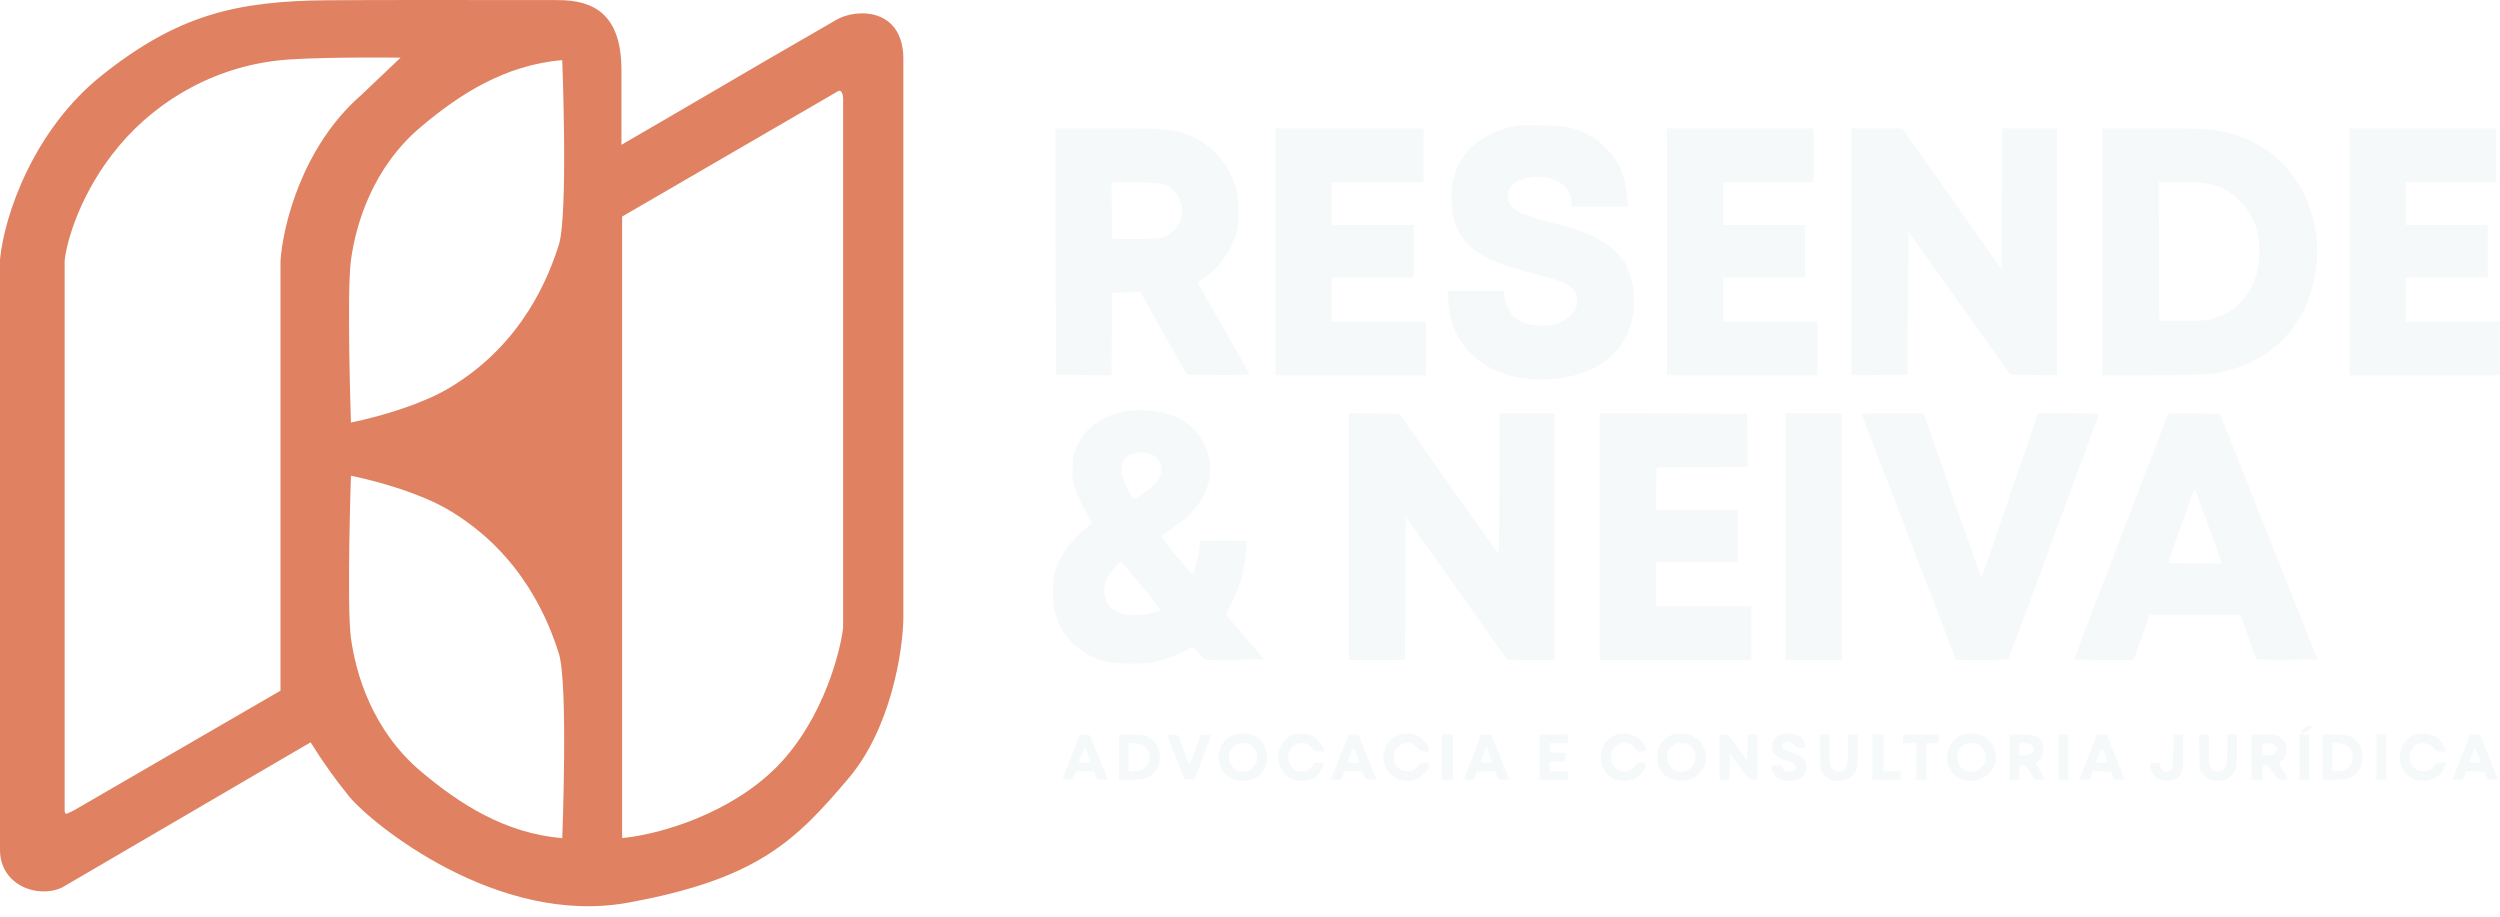
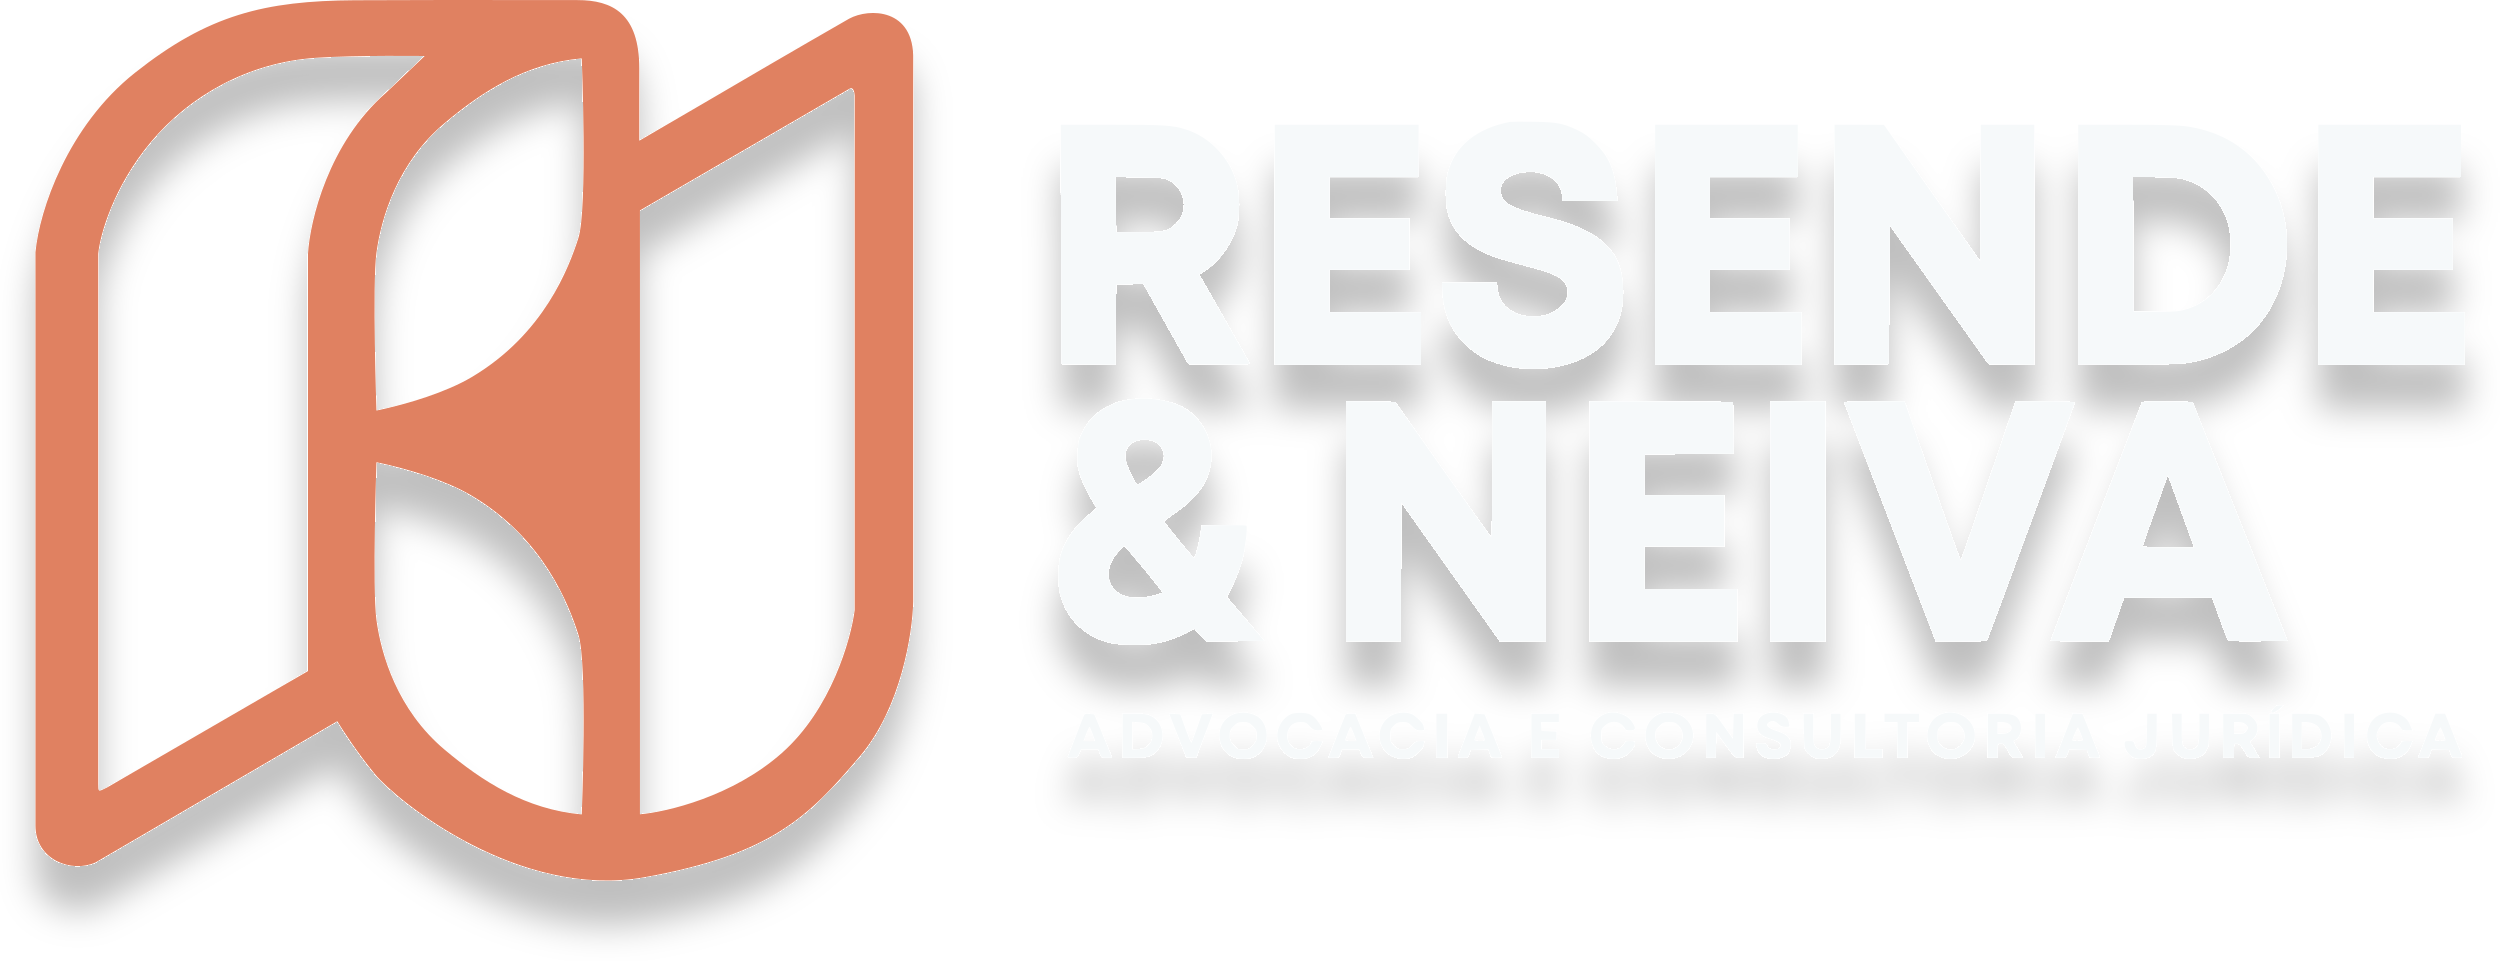
- <svg xmlns="http://www.w3.org/2000/svg" width="150" height="55" fill="none">
-   <path d="M91.062 7.528c-2.077.396-3.42 1.496-3.846 3.153-.154.587-.154 1.84-.007 2.412.352 1.35 1.365 2.266 3.156 2.845.323.11 1.16.345 1.85.521 1.695.447 2.209.719 2.377 1.283.184.609-.205 1.24-.976 1.584-.382.169-.565.213-1.05.213-.704 0-1.078-.095-1.548-.418-.418-.279-.675-.719-.741-1.283l-.044-.382h-3.377l.044.682c.074 1.276.55 2.31 1.432 3.146.616.58 1.1.865 1.96 1.151 1.922.638 4.33.367 5.878-.667.888-.594 1.498-1.481 1.755-2.56.161-.688.146-1.818-.037-2.478-.213-.762-.397-1.078-.947-1.627-.727-.726-1.835-1.247-3.604-1.68-2.297-.572-2.862-.894-2.862-1.65 0-.608.499-1.011 1.394-1.136 1.344-.19 2.422.506 2.422 1.554v.206h3.399l-.052-.536c-.132-1.378-.477-2.17-1.291-2.991-.411-.418-.69-.624-1.101-.822-.91-.432-1.285-.506-2.716-.528-.705-.014-1.365-.007-1.468.008ZM63.355 22.48l1.666.021 1.673.015.015-2.471.022-2.479 1.695-.044 1.388 2.479 1.394 2.478 1.901.022c1.505.015 1.886 0 1.857-.073-.015-.051-.727-1.305-1.578-2.786l-1.541-2.692.352-.227c.932-.594 1.754-1.774 2.011-2.86.161-.682.147-1.825-.03-2.522-.396-1.547-1.65-2.882-3.14-3.344-.838-.264-1.33-.293-4.551-.293h-3.171l.037 14.775Zm6.679-11.33c1.005.52 1.203 1.929.381 2.691-.491.455-.697.499-2.29.499h-1.394l-.022-1.709-.015-1.708 1.49.022c1.424.022 1.505.03 1.85.205ZM76.53 22.516h9.027V19.29h-5.651v-2.64h4.917v-3.153h-4.917V10.93h5.504V7.704h-8.88v14.812ZM100.016 22.516h9.028V19.29h-5.651v-2.64h4.917v-3.153h-4.917V10.93h5.431V7.704h-8.808v14.812ZM111.099 22.516l1.674-.015 1.666-.022.073-8.579 6.107 8.58 1.409.021 1.402.015V7.704h-3.303l-.014 4.224-.022 4.223-5.946-8.44-1.519-.007h-1.527v14.812ZM126.146 22.516h2.921c1.673 0 3.193-.037 3.574-.08 1.74-.213 3.369-1.013 4.456-2.178 2.025-2.193 2.525-5.705 1.196-8.5-1.042-2.199-2.914-3.57-5.395-3.944-.521-.08-1.453-.11-3.721-.11h-3.031v14.812Zm6.407-11.476c1.373.286 2.503 1.4 2.878 2.823.168.624.168 1.79.007 2.42-.352 1.386-1.285 2.405-2.569 2.801-.462.147-.683.169-1.916.169h-1.394l-.022-4.165-.015-4.158h1.263c.822 0 1.445.037 1.768.11ZM140.972 22.516H150V19.29h-5.652v-2.64h4.918v-3.153h-4.918V10.93h5.432V7.704h-8.808v14.812ZM67.832 24.642c-.705.074-1.086.191-1.659.485a3.438 3.438 0 0 0-1.52 1.561c-.234.484-.264.616-.293 1.306-.03.682-.015.82.169 1.378.11.345.382.924.594 1.29.22.367.397.69.397.72 0 .029-.17.175-.367.33-.918.696-1.644 1.752-1.872 2.69-.14.61-.14 1.746 0 2.303.396 1.532 1.593 2.677 3.17 3.006.588.125 2.012.14 2.636.03a7.388 7.388 0 0 0 1.967-.653l.521-.271.734.792 3.56-.044-2.312-2.691.389-.778c.205-.432.462-1.1.565-1.48.19-.749.352-2.054.264-2.15-.03-.029-.66-.043-1.402-.036l-1.35.022-.088.587c-.081.6-.316 1.43-.397 1.43-.051 0-1.82-2.149-1.85-2.252-.014-.044.28-.271.64-.52 1.335-.895 2.054-1.863 2.245-3.014.235-1.393-.492-2.867-1.74-3.542-.755-.403-1.959-.608-3.001-.498Zm1.453 2.736c.529.403.543 1.085.037 1.635-.301.322-1.123.91-1.277.91-.155 0-.712-1.21-.75-1.629-.058-.733.456-1.188 1.278-1.144.352.022.507.074.712.228Zm-.8 7.772c.631.756 1.13 1.408 1.116 1.438-.081.124-.984.322-1.512.33-.69.007-1.145-.154-1.498-.543-.389-.425-.447-1.093-.154-1.709.162-.344.77-1.033.844-.953.03.03.573.682 1.204 1.437ZM80.933 39.601h3.376l.015-4.29.022-4.296 6.092 8.58 1.417.006h1.409V24.79H89.96v4.231c0 3.293-.022 4.21-.088 4.143-.052-.051-1.395-1.943-3.002-4.216l-2.907-4.121-1.519-.022-1.512-.015v14.812ZM95.98 39.601h9.101v-3.226h-5.725v-2.64h4.917v-3.153h-4.917l.015-1.268.022-1.262 2.737-.022 2.731-.014-.015-1.599-.022-1.591-4.419-.022-4.425-.015v14.812ZM107.136 39.601h3.376V24.79h-3.376v14.812ZM111.709 24.877c.014.052 1.262 3.293 2.767 7.208 1.504 3.909 2.767 7.201 2.803 7.311l.074.205h1.563c1.417 0 1.564-.014 1.615-.132.411-1.056 5.395-14.555 5.395-14.607 0-.043-.705-.073-1.828-.073h-1.82l-1.674 4.913c-.917 2.699-1.688 4.913-1.717 4.913-.022 0-.514-1.35-1.086-2.992-.573-1.642-1.344-3.85-1.718-4.913l-.668-1.92h-1.871c-1.468 0-1.865.021-1.835.087ZM130.058 24.914c-.029.073-1.299 3.38-2.826 7.347-1.527 3.967-2.774 7.245-2.774 7.282 0 .03.8.058 1.783.058h1.776l.955-2.713h5.446l.455 1.269c.249.697.484 1.312.514 1.356.044.066.506.088 1.864.074l1.805-.022-5.857-14.74-1.548-.021c-1.424-.015-1.549-.007-1.593.11Zm2.459 6.68.8 2.215h-1.6c-.896 0-1.608-.03-1.608-.066 0-.052.558-1.643 1.483-4.21.044-.11.088-.198.103-.183.007.015.381 1.02.822 2.244ZM138.183 43.781c-.147.206-.147.22-.022.22.073-.007.249-.102.389-.22l.249-.22h-.227c-.176 0-.272.059-.389.22ZM73.924 44.14c-.646.294-.955.998-.742 1.709.184.63.712 1.012 1.402 1.012.602 0 1.042-.257 1.3-.77.278-.535.146-1.35-.287-1.738-.389-.352-1.152-.455-1.673-.213Zm1.255.697c.213.213.25.3.25.587 0 .278-.045.381-.243.601-.213.235-.279.264-.602.264-.323 0-.389-.03-.602-.264-.198-.22-.242-.323-.242-.601 0-.286.037-.374.25-.587.213-.213.3-.25.594-.25s.382.037.595.25ZM77.542 44.096c-.72.338-1.057 1.218-.727 1.922.257.557.698.843 1.292.843.58 0 .954-.235 1.219-.748.073-.154.14-.293.14-.315 0-.022-.148-.037-.331-.037-.184 0-.33.037-.33.073 0 .044-.081.162-.184.257-.227.235-.734.257-1.013.037-.271-.213-.381-.609-.279-.961.118-.381.39-.58.793-.58.286 0 .367.037.565.257.191.206.294.257.507.257.146 0 .271-.015.271-.037 0-.154-.337-.652-.558-.82-.212-.162-.36-.206-.719-.22-.25-.008-.536.021-.646.072ZM83.832 44.14c-.851.382-1.1 1.496-.499 2.208.39.469 1.109.645 1.659.41.227-.095.712-.572.712-.704 0-.029.022-.11.044-.176.037-.095-.007-.117-.228-.117-.212 0-.315.051-.506.257-.213.22-.294.256-.58.256-.271 0-.374-.036-.558-.227-.198-.19-.227-.279-.227-.616 0-.337.03-.425.227-.616.184-.19.287-.227.558-.227.286 0 .367.036.58.256.19.206.294.257.507.257.22 0 .264-.022.227-.117a.857.857 0 0 1-.044-.176c0-.132-.484-.609-.712-.704-.33-.14-.807-.125-1.16.036ZM96.941 44.082c-.565.227-.888.718-.888 1.349 0 .396.184.88.411 1.078.617.543 1.673.433 2.121-.213.272-.41.25-.535-.11-.535-.161 0-.293.03-.293.066 0 .03-.089.147-.191.257-.287.278-.749.27-1.072-.022-.22-.198-.242-.257-.242-.631s.022-.433.242-.63c.323-.294.785-.301 1.072-.023.102.11.19.228.19.257 0 .037.133.066.294.066.367 0 .39-.14.08-.565-.33-.454-1.078-.667-1.614-.454ZM100.317 44.082c-.572.227-.888.704-.888 1.349 0 .8.5 1.35 1.292 1.415 1.336.11 2.143-1.334 1.299-2.339a1.57 1.57 0 0 0-.499-.367c-.316-.146-.917-.175-1.204-.058Zm1.16.726a.871.871 0 0 1 0 1.239c-.55.55-1.461.161-1.461-.63 0-.28.037-.367.25-.58.22-.22.294-.25.616-.25.316 0 .404.037.595.22ZM106.798 44.104a.73.73 0 0 0-.469.711c0 .403.22.623.8.8.528.153.712.293.638.476-.11.293-.748.264-.829-.037-.03-.117-.103-.146-.367-.146-.323 0-.331.007-.279.198.073.322.249.542.514.652.535.22 1.291.052 1.482-.337.052-.103.096-.308.096-.455 0-.388-.235-.616-.837-.814-.573-.183-.756-.366-.528-.535.212-.154.396-.125.601.08a.594.594 0 0 0 .448.184c.257 0 .257-.007.213-.235-.059-.293-.169-.425-.462-.55a1.44 1.44 0 0 0-1.021.008ZM117.573 44.155c-.925.462-1.006 1.9-.147 2.464.962.638 2.334-.059 2.334-1.188 0-1.063-1.203-1.76-2.187-1.276Zm1.292.653c.367.366.374.88.007 1.239-.352.352-.895.337-1.248-.037-.139-.154-.176-.264-.176-.594 0-.359.022-.425.242-.616.191-.176.301-.212.595-.212.301 0 .396.036.58.22ZM144.73 44.155c-.925.462-1.006 1.9-.147 2.471.404.264 1.02.308 1.424.103.352-.176.507-.345.653-.697l.11-.271h-.33c-.183 0-.33.037-.33.073 0 .044-.088.162-.191.257-.235.22-.712.25-.969.066-.205-.14-.382-.477-.382-.726 0-.25.177-.587.382-.726.257-.183.734-.154.969.066.103.095.191.213.191.257 0 .036.147.073.33.073h.33l-.11-.271c-.146-.352-.301-.52-.638-.69-.367-.183-.896-.176-1.292.015ZM64.72 44.25c-.044.096-.272.69-.514 1.32-.25.624-.448 1.152-.448 1.174 0 .022.132.044.294.044.264 0 .3-.022.396-.257l.11-.257h1.08l.095.257c.088.242.11.257.418.257h.323l-.125-.316c-.066-.168-.316-.77-.543-1.334l-.426-1.027-.293-.022c-.265-.022-.309 0-.367.161Zm.565 1.071.154.44h-.72l.162-.44c.088-.242.184-.44.213-.44.022 0 .11.198.19.44ZM67.135 46.788h.733c.595 0 .8-.03 1.028-.147.932-.477.932-1.943 0-2.42-.228-.117-.433-.147-1.028-.147h-.733v2.714Zm1.629-1.914c.161.176.205.3.205.557 0 .257-.044.381-.205.557-.176.198-.272.242-.624.272l-.418.029v-1.716l.418.03c.352.029.448.073.624.27ZM71.069 46.75l.308.023c.169.015.308.007.308-.015 0-.014.228-.63.507-1.364l.506-1.327-.33.022-.338.022-.3.858c-.17.47-.324.873-.346.902-.03.022-.19-.367-.367-.858l-.323-.902-.345-.022-.337-.022 1.056 2.684ZM80.904 44.133c-.015.03-.264.638-.543 1.357l-.514 1.298h.323c.293 0 .323-.015.403-.257l.096-.257h1.079l.11.257c.095.235.132.257.426.257h.315l-1.1-2.714h-.28c-.154 0-.293.022-.315.06Zm.514 1.188.154.44h-.367c-.316 0-.353-.015-.309-.132.03-.066.103-.264.162-.44.059-.169.132-.308.154-.308.03 0 .117.198.206.44ZM86.511 46.788h.66v-2.714h-.66v2.714ZM88.39 45.336c-.279.696-.514 1.312-.535 1.356-.03.066.058.096.286.096.308 0 .337-.015.396-.242l.073-.235 1.116-.044.088.264c.08.242.103.257.411.257.176 0 .323-.022.316-.06 0-.028-.242-.63-.529-1.334l-.528-1.283-.602-.044-.492 1.269Zm1.087.256c.05.162.029.169-.28.169-.183 0-.337-.03-.337-.066 0-.037.073-.257.162-.484l.161-.418.117.323c.074.168.155.388.177.476ZM92.383 46.788h1.688v-.514h-1.1v-.586h.953v-.506l-.917-.044-.022-.279-.022-.271h1.108v-.514h-1.688v2.714ZM103.172 46.788h.58l.044-1.599.573.8c.543.747.594.799.829.799h.25v-2.714h-.58l-.044 1.562-.551-.777c-.528-.748-.557-.777-.822-.785h-.279v2.714ZM109.206 45.167c.022 1.049.029 1.107.205 1.29.301.323.565.426 1.006.39.455-.037.734-.213.917-.58.11-.198.132-.44.132-1.225v-.968h-.587v.88c0 .514-.037.954-.088 1.064-.139.315-.653.374-.881.095-.11-.125-.132-.3-.132-1.093v-.946h-.594l.022 1.093ZM112.347 46.788h1.688v-.514h-1.027v-2.2h-.661v2.714ZM114.182 44.588h.807v2.2h.588v-2.2h.734v-.514h-2.129v.514ZM120.568 46.788h.587v-.44c0-.433.007-.44.205-.44.169 0 .235.073.441.44.242.44.242.44.572.44h.33l-.124-.242c-.066-.125-.206-.36-.294-.506-.176-.272-.176-.279-.029-.352.337-.176.462-.77.257-1.174-.177-.344-.448-.44-1.248-.44h-.697v2.714Zm1.306-2.083c.345.242.103.616-.404.616h-.315v-.733h.279c.154 0 .352.051.44.117ZM123.504 46.788h.587v-2.714h-.587v2.714ZM125.434 45.05c-.213.528-.448 1.144-.529 1.349l-.154.389h.323c.308 0 .331-.015.411-.257l.088-.264 1.116.044.073.235c.059.227.088.242.397.242.279 0 .315-.022.279-.132-.03-.066-.272-.675-.544-1.357l-.491-1.225h-.587l-.382.976Zm.873.256c.074.191.132.367.132.396 0 .037-.146.059-.33.059-.183 0-.33-.015-.33-.037 0-.117.315-.843.352-.806.022.022.103.198.176.388ZM130.388 45.116c-.022 1.019-.029 1.048-.198 1.129-.25.125-.47.022-.558-.25-.059-.212-.095-.234-.345-.234-.257 0-.279.015-.279.198 0 .279.243.653.507.792.308.154.807.14 1.064-.03.367-.241.404-.388.411-1.569v-1.078h-.58l-.022 1.042ZM131.959 45.167c.022 1.049.029 1.107.205 1.29.301.323.566.426 1.006.39.455-.037.734-.213.917-.58.11-.198.132-.44.132-1.225v-.968h-.587v.88c0 .514-.036.954-.088 1.064-.139.315-.653.374-.881.095-.11-.125-.132-.3-.132-1.093v-.946h-.594l.022 1.093ZM135.1 46.788h.661v-.448c0-.44 0-.44.198-.418.154.015.25.118.44.44.243.418.257.426.58.426h.338l-.206-.352a8.336 8.336 0 0 0-.301-.499c-.088-.14-.08-.169.081-.271a.823.823 0 0 0 .264-.382c.125-.388.037-.718-.264-.982-.249-.22-.271-.228-1.02-.228h-.771v2.714Zm1.395-2.054c.176.176.176.213.029.426-.088.124-.183.161-.44.161h-.323v-.733h.293c.199 0 .345.051.441.146ZM139.357 46.788h.69c.984 0 1.314-.162 1.593-.77.323-.704-.007-1.606-.69-1.863-.117-.044-.521-.08-.903-.08h-.69v2.713Zm1.395-2.068c.536.264.565 1.1.051 1.408a1.111 1.111 0 0 1-.543.146h-.316v-1.686h.279c.147 0 .389.058.529.132ZM142.587 46.788h.587v-2.714h-.587v2.714ZM147.769 45.189c-.243.616-.485 1.232-.536 1.357l-.096.242h.323c.309 0 .331-.015.411-.257l.088-.264 1.116.044.073.235c.059.227.089.242.397.242.279 0 .315-.015.279-.132a71.93 71.93 0 0 1-.536-1.357l-.492-1.225h-.594l-.433 1.115Zm.924.117c.074.191.133.367.133.396 0 .037-.147.059-.331.059-.183 0-.33-.015-.33-.037 0-.117.316-.843.352-.806.022.022.103.198.176.388ZM137.963 46.788h.587v-2.714h-.587v2.714Z" fill="#F6F9FA" />
-   <path fill-rule="evenodd" clip-rule="evenodd" d="m3.715 53.256 14.923-8.718A30.671 30.671 0 0 0 20.96 47.8c1.338 1.624 8.864 7.777 16.685 6.366 7.82-1.412 10.11-3.74 13.276-7.478 2.533-2.99 3.243-7.604 3.28-9.537V3.694c.086-3.197-2.724-3.213-3.957-2.54a1044.851 1044.851 0 0 0-8.446 4.908h-.002l-.004.003-.004.002-.003.002-.002.002-.007.003-.004.003h-.002l-.004.003-.003.002h-.001l-.516.303c-.19.108-3.959 2.304-3.959 2.304v-4.47c0-3.377-1.664-4.213-3.818-4.213L30.784.004C27.54 0 23.089-.006 19.72.016c-5.568.036-9.052.888-13.579 4.48C1.99 7.79.247 12.966 0 15.57v35.42c0 2.103 2.223 2.944 3.715 2.266ZM50.28 5.473l-12.953 7.52v37.29c1.656-.14 5.727-1.092 8.767-3.786 3.04-2.694 4.263-7.003 4.493-8.821V5.9c-.007-.197-.08-.559-.307-.427Zm-29.223 10.14c-.263 1.948 0 9.74 0 9.74 1.979-.413 4.326-1.143 5.875-2.062 4.487-2.66 6.019-6.795 6.594-8.588.575-1.793.208-11.098.208-11.098-3.444.302-6.13 2.029-8.472 4-2.913 2.452-3.913 5.846-4.205 8.008Zm0 12.93s-.262 7.793 0 9.741c.293 2.161 1.293 5.556 4.206 8.008 2.342 1.97 5.028 3.697 8.472 4 0 0 .367-9.306-.208-11.099-.575-1.792-2.108-5.927-6.594-8.588-1.55-.918-3.896-1.649-5.875-2.061ZM17.344 3.569c2.498-.165 6.69-.109 6.69-.109L21.66 5.716c-3.57 3.113-4.708 7.93-4.83 9.948V41.44L4.44 48.62c-.305.15-.444.232-.509.192-.054-.034-.054-.155-.054-.397v-32.75c.11-1.138.92-4.114 3.27-6.917s5.962-4.899 10.195-5.179Z" fill="#E08161" />
+ <svg xmlns="http://www.w3.org/2000/svg" width="282" height="109" viewBox="0 0 282 109" fill="none">
+   <g filter="url(#filter0_d_501_5)">
+     <path d="M170.34 13.751C166.546 14.474 164.092 16.483 163.315 19.51C163.033 20.582 163.033 22.872 163.301 23.917C163.945 26.382 165.795 28.056 169.066 29.114C169.656 29.315 171.185 29.744 172.445 30.065C175.542 30.882 176.48 31.378 176.789 32.409C177.124 33.521 176.413 34.673 175.006 35.303C174.308 35.611 173.973 35.691 173.088 35.691C171.801 35.691 171.118 35.517 170.259 34.928C169.495 34.419 169.026 33.615 168.905 32.584L168.825 31.887H162.658L162.738 33.133C162.872 35.463 163.744 37.352 165.352 38.879C166.479 39.937 167.364 40.459 168.932 40.982C172.445 42.147 176.842 41.652 179.671 39.763C181.294 38.678 182.406 37.057 182.876 35.088C183.171 33.829 183.144 31.766 182.809 30.561C182.42 29.168 182.085 28.592 181.079 27.587C179.752 26.261 177.727 25.31 174.496 24.52C170.3 23.475 169.267 22.886 169.267 21.506C169.267 20.394 170.179 19.658 171.815 19.43C174.268 19.082 176.239 20.354 176.239 22.27V22.645H182.447L182.353 21.667C182.111 19.149 181.481 17.702 179.993 16.202C179.242 15.438 178.733 15.063 177.982 14.702C176.32 13.911 175.636 13.777 173.021 13.737C171.734 13.71 170.528 13.724 170.34 13.751Z" fill="#F6F9FA" />
+     <path d="M119.728 41.062L122.771 41.102L125.828 41.129L125.855 36.615L125.895 32.088L128.992 32.008L131.526 36.535L134.073 41.062L137.546 41.102C140.294 41.129 140.991 41.102 140.938 40.968C140.911 40.875 139.611 38.584 138.055 35.879L135.24 30.963L135.883 30.547C137.586 29.462 139.088 27.306 139.557 25.324C139.852 24.078 139.825 21.988 139.503 20.716C138.779 17.89 136.487 15.452 133.765 14.608C132.237 14.126 131.338 14.072 125.453 14.072H119.661L119.728 41.062ZM131.928 20.368C133.765 21.319 134.127 23.89 132.625 25.283C131.727 26.114 131.352 26.194 128.442 26.194H125.895L125.855 23.073L125.828 19.952L128.55 19.992C131.151 20.033 131.298 20.046 131.928 20.368Z" fill="#F6F9FA" />
+     <path d="M143.794 41.129H160.285V35.236H149.961V30.413H158.944V24.654H149.961V19.966H160.016V14.072H143.794V41.129Z" fill="#F6F9FA" />
+     <path d="M186.697 41.129H203.188V35.236H192.864V30.413H201.847V24.654H192.864V19.966H202.785V14.072H186.697V41.129Z" fill="#F6F9FA" />
+     <path d="M206.942 41.129L209.999 41.102L213.042 41.062L213.176 25.391L224.331 41.062L226.905 41.102L229.466 41.129V14.072H223.433L223.406 21.787L223.366 29.503L212.506 14.085L209.73 14.072H206.942V41.129Z" fill="#F6F9FA" />
+     <path d="M234.426 41.129H239.763C242.819 41.129 245.595 41.062 246.292 40.982C249.469 40.593 252.446 39.133 254.43 37.004C258.13 32.999 259.042 26.583 256.615 21.479C254.712 17.461 251.293 14.956 246.761 14.273C245.809 14.126 244.107 14.072 239.964 14.072H234.426V41.129ZM246.131 20.167C248.638 20.689 250.703 22.725 251.387 25.324C251.695 26.462 251.695 28.592 251.4 29.744C250.757 32.275 249.054 34.137 246.708 34.861C245.863 35.128 245.461 35.169 243.208 35.169H240.661L240.621 27.561L240.594 19.966H242.9C244.401 19.966 245.541 20.033 246.131 20.167Z" fill="#F6F9FA" />
+     <path d="M261.509 41.129H278V35.236H267.676V30.413H276.659V24.654H267.676V19.966H277.598V14.072H261.509V41.129Z" fill="#F6F9FA" />
+     <path d="M127.906 45.014C126.619 45.148 125.922 45.362 124.876 45.898C123.656 46.541 122.677 47.532 122.101 48.751C121.672 49.635 121.618 49.876 121.564 51.135C121.511 52.381 121.538 52.635 121.873 53.653C122.074 54.283 122.57 55.341 122.959 56.011C123.361 56.68 123.683 57.27 123.683 57.323C123.683 57.377 123.374 57.645 123.012 57.926C121.336 59.199 120.009 61.127 119.594 62.842C119.339 63.954 119.339 66.03 119.594 67.048C120.318 69.847 122.503 71.937 125.385 72.54C126.458 72.767 129.059 72.794 130.199 72.593C131.419 72.379 132.733 71.937 133.792 71.401L134.744 70.905L136.084 72.352L142.587 72.272L138.364 67.356L139.074 65.936C139.45 65.146 139.919 63.927 140.107 63.23C140.455 61.864 140.75 59.48 140.589 59.306C140.536 59.252 139.383 59.225 138.028 59.239L135.562 59.279L135.401 60.35C135.253 61.449 134.824 62.962 134.677 62.962C134.583 62.962 131.352 59.038 131.298 58.85C131.271 58.77 131.808 58.355 132.464 57.899C134.905 56.265 136.219 54.497 136.567 52.394C136.996 49.849 135.669 47.157 133.39 45.925C132.009 45.188 129.81 44.813 127.906 45.014ZM130.561 50.01C131.526 50.746 131.553 51.992 130.628 52.997C130.078 53.586 128.576 54.658 128.295 54.658C128.013 54.658 126.994 52.448 126.927 51.684C126.82 50.345 127.759 49.514 129.26 49.595C129.904 49.635 130.185 49.728 130.561 50.01ZM129.099 64.208C130.252 65.588 131.164 66.78 131.137 66.833C130.99 67.061 129.341 67.423 128.375 67.436C127.115 67.45 126.284 67.155 125.64 66.445C124.93 65.668 124.822 64.449 125.359 63.324C125.654 62.694 126.766 61.435 126.9 61.583C126.954 61.636 127.946 62.828 129.099 64.208Z" fill="#F6F9FA" />
+     <path d="M151.838 72.339H158.005L158.032 64.503L158.072 56.654L169.2 72.325L171.788 72.339H174.362V45.282H168.329V53.01C168.329 59.024 168.289 60.699 168.168 60.578C168.074 60.484 165.621 57.029 162.684 52.876L157.375 45.349L154.6 45.308L151.838 45.282V72.339Z" fill="#F6F9FA" />
+     <path d="M179.323 72.339H195.948V66.445H185.49V61.623H194.473V55.863H185.49L185.517 53.546L185.557 51.242L190.558 51.202L195.546 51.175L195.519 48.255L195.478 45.349L187.407 45.308L179.323 45.282V72.339Z" fill="#F6F9FA" />
+     <path d="M199.702 72.339H205.869V45.282H199.702V72.339Z" fill="#F6F9FA" />
+     <path d="M208.054 45.442C208.081 45.536 210.361 51.456 213.109 58.609C215.857 65.749 218.164 71.763 218.231 71.963L218.365 72.339H221.22C223.808 72.339 224.076 72.312 224.17 72.097C224.921 70.169 234.024 45.509 234.024 45.416C234.024 45.335 232.737 45.282 230.686 45.282H227.361L224.304 54.256C222.628 59.185 221.22 63.23 221.167 63.23C221.127 63.23 220.228 60.766 219.182 57.765C218.137 54.765 216.729 50.733 216.045 48.791L214.825 45.282H211.406C208.725 45.282 208.001 45.322 208.054 45.442Z" fill="#F6F9FA" />
+     <path d="M241.573 45.509C241.519 45.643 239.199 51.684 236.411 58.931C233.622 66.177 231.343 72.165 231.343 72.231C231.343 72.285 232.804 72.339 234.601 72.339H237.845L239.588 67.383H249.536L250.368 69.7C250.824 70.972 251.253 72.097 251.306 72.178C251.387 72.298 252.231 72.339 254.712 72.312L258.01 72.272L247.311 45.349L244.482 45.308C241.881 45.282 241.653 45.295 241.573 45.509ZM246.064 57.712L247.525 61.757H244.603C242.967 61.757 241.666 61.703 241.666 61.636C241.666 61.542 242.685 58.636 244.375 53.948C244.455 53.747 244.536 53.586 244.562 53.613C244.576 53.64 245.26 55.475 246.064 57.712Z" fill="#F6F9FA" />
+     <path d="M256.414 79.974C256.146 80.349 256.146 80.375 256.374 80.375C256.508 80.362 256.83 80.188 257.085 79.974L257.541 79.572H257.125C256.803 79.572 256.629 79.679 256.414 79.974Z" fill="#F6F9FA" />
+     <path d="M139.034 80.63C137.854 81.166 137.291 82.451 137.68 83.751C138.015 84.903 138.98 85.599 140.241 85.599C141.34 85.599 142.145 85.13 142.614 84.193C143.123 83.215 142.882 81.728 142.091 81.018C141.38 80.375 139.986 80.188 139.034 80.63ZM141.327 81.902C141.715 82.291 141.783 82.451 141.783 82.974C141.783 83.483 141.702 83.67 141.34 84.072C140.951 84.501 140.831 84.555 140.241 84.555C139.651 84.555 139.53 84.501 139.141 84.072C138.779 83.67 138.699 83.483 138.699 82.974C138.699 82.451 138.766 82.291 139.155 81.902C139.544 81.514 139.704 81.447 140.241 81.447C140.777 81.447 140.938 81.514 141.327 81.902Z" fill="#F6F9FA" />
+     <path d="M145.644 80.549C144.33 81.166 143.713 82.773 144.316 84.059C144.786 85.077 145.59 85.599 146.676 85.599C147.735 85.599 148.419 85.171 148.902 84.233C149.036 83.952 149.156 83.697 149.156 83.657C149.156 83.617 148.888 83.59 148.553 83.59C148.218 83.59 147.95 83.657 147.95 83.724C147.95 83.804 147.802 84.019 147.615 84.193C147.199 84.621 146.274 84.662 145.764 84.26C145.268 83.871 145.067 83.148 145.255 82.505C145.47 81.809 145.966 81.447 146.703 81.447C147.226 81.447 147.373 81.514 147.735 81.916C148.084 82.291 148.272 82.385 148.66 82.385C148.929 82.385 149.156 82.358 149.156 82.318C149.156 82.036 148.54 81.125 148.138 80.817C147.749 80.523 147.481 80.442 146.824 80.415C146.368 80.402 145.845 80.456 145.644 80.549Z" fill="#F6F9FA" />
+     <path d="M157.134 80.63C155.579 81.326 155.123 83.362 156.222 84.662C156.933 85.519 158.247 85.84 159.252 85.412C159.668 85.238 160.553 84.367 160.553 84.126C160.553 84.072 160.593 83.925 160.633 83.804C160.7 83.63 160.62 83.59 160.217 83.59C159.829 83.59 159.641 83.684 159.292 84.059C158.904 84.461 158.756 84.528 158.233 84.528C157.737 84.528 157.549 84.461 157.214 84.112C156.852 83.764 156.799 83.603 156.799 82.987C156.799 82.371 156.852 82.21 157.214 81.862C157.549 81.514 157.737 81.447 158.233 81.447C158.756 81.447 158.904 81.514 159.292 81.916C159.641 82.291 159.829 82.385 160.217 82.385C160.62 82.385 160.7 82.344 160.633 82.17C160.593 82.05 160.553 81.902 160.553 81.849C160.553 81.608 159.668 80.737 159.252 80.563C158.649 80.308 157.777 80.335 157.134 80.63Z" fill="#F6F9FA" />
+     <path d="M181.079 80.523C180.047 80.938 179.457 81.835 179.457 82.987C179.457 83.711 179.792 84.595 180.208 84.956C181.334 85.948 183.265 85.747 184.082 84.568C184.578 83.818 184.538 83.59 183.881 83.59C183.586 83.59 183.345 83.644 183.345 83.711C183.345 83.764 183.184 83.978 182.996 84.179C182.473 84.688 181.629 84.675 181.039 84.139C180.637 83.778 180.596 83.67 180.596 82.987C180.596 82.304 180.637 82.197 181.039 81.835C181.629 81.3 182.473 81.286 182.996 81.795C183.184 81.996 183.345 82.21 183.345 82.264C183.345 82.331 183.586 82.385 183.881 82.385C184.552 82.385 184.592 82.13 184.029 81.353C183.425 80.523 182.058 80.134 181.079 80.523Z" fill="#F6F9FA" />
+     <path d="M187.246 80.523C186.201 80.938 185.624 81.809 185.624 82.987C185.624 84.447 186.536 85.452 187.984 85.572C190.424 85.773 191.899 83.135 190.357 81.3C190.156 81.058 189.754 80.764 189.445 80.63C188.869 80.362 187.769 80.308 187.246 80.523ZM189.365 81.849C189.995 82.492 189.995 83.483 189.365 84.112C188.359 85.117 186.697 84.407 186.697 82.96C186.697 82.451 186.764 82.291 187.153 81.902C187.555 81.501 187.689 81.447 188.279 81.447C188.855 81.447 189.016 81.514 189.365 81.849Z" fill="#F6F9FA" />
+     <path d="M199.085 80.563C198.522 80.804 198.227 81.259 198.227 81.862C198.227 82.599 198.629 83.001 199.688 83.322C200.654 83.603 200.989 83.858 200.855 84.193C200.654 84.729 199.487 84.675 199.34 84.126C199.286 83.912 199.152 83.858 198.669 83.858C198.079 83.858 198.066 83.871 198.16 84.22C198.294 84.809 198.616 85.211 199.098 85.412C200.077 85.814 201.458 85.505 201.807 84.796C201.901 84.608 201.981 84.233 201.981 83.965C201.981 83.255 201.552 82.84 200.453 82.478C199.407 82.143 199.072 81.809 199.487 81.501C199.876 81.219 200.211 81.273 200.587 81.648C200.815 81.876 201.069 81.983 201.404 81.983C201.874 81.983 201.874 81.969 201.793 81.554C201.686 81.018 201.485 80.777 200.949 80.549C200.399 80.322 199.621 80.335 199.085 80.563Z" fill="#F6F9FA" />
+     <path d="M218.767 80.657C217.078 81.501 216.93 84.126 218.499 85.157C220.255 86.323 222.762 85.05 222.762 82.987C222.762 81.045 220.563 79.773 218.767 80.657ZM221.127 81.849C221.797 82.519 221.81 83.456 221.14 84.112C220.496 84.755 219.504 84.729 218.861 84.046C218.606 83.764 218.539 83.563 218.539 82.96C218.539 82.304 218.579 82.184 218.981 81.835C219.33 81.514 219.531 81.447 220.067 81.447C220.617 81.447 220.791 81.514 221.127 81.849Z" fill="#F6F9FA" />
+     <path d="M268.374 80.657C266.684 81.501 266.537 84.126 268.105 85.171C268.843 85.653 269.969 85.733 270.706 85.358C271.35 85.037 271.632 84.729 271.9 84.086L272.101 83.59H271.497C271.162 83.59 270.894 83.657 270.894 83.724C270.894 83.804 270.733 84.019 270.546 84.193C270.117 84.595 269.245 84.648 268.776 84.313C268.4 84.059 268.079 83.443 268.079 82.987C268.079 82.532 268.4 81.916 268.776 81.661C269.245 81.326 270.117 81.38 270.546 81.782C270.733 81.956 270.894 82.17 270.894 82.251C270.894 82.318 271.162 82.385 271.497 82.385H272.101L271.9 81.889C271.632 81.246 271.35 80.938 270.733 80.63C270.063 80.295 269.098 80.308 268.374 80.657Z" fill="#F6F9FA" />
+     <path d="M122.221 80.831C122.141 81.005 121.725 82.09 121.283 83.242C120.827 84.38 120.465 85.345 120.465 85.385C120.465 85.425 120.706 85.465 121.001 85.465C121.484 85.465 121.551 85.425 121.725 84.996L121.926 84.528H123.897L124.072 84.996C124.232 85.439 124.273 85.465 124.836 85.465H125.426L125.198 84.889C125.077 84.581 124.621 83.483 124.206 82.451L123.428 80.576L122.892 80.536C122.409 80.496 122.329 80.536 122.221 80.831ZM123.254 82.786L123.535 83.59H122.221L122.516 82.786C122.677 82.344 122.852 81.983 122.905 81.983C122.945 81.983 123.106 82.344 123.254 82.786Z" fill="#F6F9FA" />
+     <path d="M126.632 85.465H127.973C129.059 85.465 129.434 85.412 129.85 85.197C131.553 84.327 131.553 81.648 129.85 80.777C129.434 80.563 129.059 80.509 127.973 80.509H126.632V85.465ZM129.609 81.969C129.904 82.291 129.984 82.519 129.984 82.987C129.984 83.456 129.904 83.684 129.609 84.005C129.287 84.367 129.113 84.447 128.469 84.501L127.705 84.555V81.42L128.469 81.474C129.113 81.527 129.287 81.608 129.609 81.969Z" fill="#F6F9FA" />
+     <path d="M133.819 85.398L134.382 85.439C134.69 85.465 134.945 85.452 134.945 85.412C134.945 85.385 135.36 84.26 135.87 82.92L136.795 80.496L136.192 80.536L135.575 80.576L135.025 82.143C134.717 83.001 134.435 83.737 134.395 83.791C134.342 83.831 134.047 83.121 133.725 82.224L133.135 80.576L132.505 80.536L131.888 80.496L133.819 85.398Z" fill="#F6F9FA" />
+     <path d="M151.784 80.616C151.757 80.67 151.302 81.782 150.792 83.094L149.854 85.465H150.444C150.98 85.465 151.034 85.439 151.181 84.996L151.355 84.528H153.326L153.527 84.996C153.702 85.425 153.769 85.465 154.305 85.465H154.881L152.87 80.509H152.361C152.079 80.509 151.825 80.549 151.784 80.616ZM152.723 82.786L153.004 83.59H152.334C151.757 83.59 151.69 83.563 151.771 83.349C151.825 83.228 151.959 82.867 152.066 82.545C152.173 82.237 152.307 81.983 152.347 81.983C152.401 81.983 152.562 82.344 152.723 82.786Z" fill="#F6F9FA" />
+     <path d="M162.027 85.465H163.234V80.509H162.027V85.465Z" fill="#F6F9FA" />
+     <path d="M165.46 82.813C164.95 84.086 164.521 85.211 164.481 85.291C164.427 85.412 164.588 85.465 165.004 85.465C165.567 85.465 165.621 85.439 165.728 85.023L165.862 84.595L167.9 84.514L168.061 84.996C168.208 85.439 168.248 85.465 168.812 85.465C169.133 85.465 169.401 85.425 169.388 85.358C169.388 85.305 168.946 84.206 168.423 82.92L167.457 80.576L166.358 80.496L165.46 82.813ZM167.444 83.282C167.538 83.577 167.498 83.59 166.934 83.59C166.599 83.59 166.318 83.537 166.318 83.469C166.318 83.403 166.452 83.001 166.613 82.585L166.908 81.822L167.122 82.411C167.256 82.719 167.404 83.121 167.444 83.282Z" fill="#F6F9FA" />
+     <path d="M172.753 85.465H175.837V84.528H173.826V83.456H175.569V82.532L173.893 82.451L173.853 81.942L173.812 81.447H175.837V80.509H172.753V85.465Z" fill="#F6F9FA" />
+     <path d="M192.462 85.465H193.521L193.601 82.545L194.647 84.005C195.639 85.371 195.733 85.465 196.162 85.465H196.618V80.509H195.559L195.478 83.362L194.473 81.942C193.508 80.576 193.454 80.523 192.971 80.509H192.462V85.465Z" fill="#F6F9FA" />
+     <path d="M203.483 82.505C203.523 84.421 203.536 84.528 203.858 84.862C204.408 85.452 204.89 85.639 205.695 85.572C206.526 85.505 207.036 85.184 207.371 84.514C207.572 84.153 207.612 83.711 207.612 82.277V80.509H206.539V82.117C206.539 83.054 206.472 83.858 206.379 84.059C206.124 84.635 205.185 84.742 204.77 84.233C204.569 84.005 204.528 83.684 204.528 82.237V80.509H203.442L203.483 82.505Z" fill="#F6F9FA" />
+     <path d="M209.221 85.465H212.305V84.528H210.428V80.509H209.221V85.465Z" fill="#F6F9FA" />
+     <path d="M212.573 81.447H214.048V85.465H215.12V81.447H216.461V80.509H212.573V81.447Z" fill="#F6F9FA" />
+     <path d="M224.237 85.465H225.31V84.662C225.31 83.871 225.323 83.858 225.685 83.858C225.993 83.858 226.114 83.992 226.489 84.662C226.932 85.465 226.932 85.465 227.535 85.465H228.139L227.911 85.023C227.79 84.796 227.535 84.367 227.374 84.099C227.053 83.603 227.053 83.59 227.321 83.456C227.937 83.135 228.165 82.05 227.79 81.313C227.468 80.683 226.972 80.509 225.511 80.509H224.237V85.465ZM226.623 81.661C227.254 82.103 226.811 82.786 225.886 82.786H225.31V81.447H225.819C226.101 81.447 226.463 81.541 226.623 81.661Z" fill="#F6F9FA" />
+     <path d="M229.6 85.465H230.672V80.509H229.6V85.465Z" fill="#F6F9FA" />
+     <path d="M233.126 82.291C232.737 83.255 232.308 84.38 232.161 84.755L231.879 85.465H232.469C233.032 85.465 233.072 85.439 233.22 84.996L233.381 84.514L235.419 84.595L235.553 85.023C235.66 85.439 235.714 85.465 236.277 85.465C236.786 85.465 236.853 85.425 236.786 85.224C236.733 85.104 236.29 83.992 235.794 82.746L234.896 80.509H233.823L233.126 82.291ZM234.721 82.76C234.856 83.108 234.963 83.429 234.963 83.483C234.963 83.55 234.695 83.59 234.359 83.59C234.024 83.59 233.756 83.563 233.756 83.523C233.756 83.309 234.333 81.983 234.4 82.05C234.44 82.09 234.587 82.411 234.721 82.76Z" fill="#F6F9FA" />
+     <path d="M242.176 82.411C242.136 84.273 242.122 84.327 241.814 84.474C241.358 84.702 240.956 84.514 240.795 84.019C240.688 83.63 240.621 83.59 240.165 83.59C239.696 83.59 239.655 83.617 239.655 83.952C239.655 84.461 240.098 85.144 240.58 85.398C241.144 85.68 242.055 85.653 242.524 85.345C243.195 84.903 243.262 84.635 243.275 82.478V80.509H242.216L242.176 82.411Z" fill="#F6F9FA" />
+     <path d="M245.045 82.505C245.085 84.421 245.099 84.528 245.42 84.862C245.97 85.452 246.453 85.639 247.257 85.572C248.088 85.505 248.598 85.184 248.933 84.514C249.134 84.153 249.174 83.711 249.174 82.277V80.509H248.102V82.117C248.102 83.054 248.035 83.858 247.941 84.059C247.686 84.635 246.748 84.742 246.332 84.233C246.131 84.005 246.091 83.684 246.091 82.237V80.509H245.005L245.045 82.505Z" fill="#F6F9FA" />
+     <path d="M250.783 85.465H251.99V84.648C251.99 83.844 251.99 83.844 252.352 83.885C252.634 83.912 252.808 84.099 253.156 84.688C253.599 85.452 253.626 85.465 254.216 85.465H254.832L254.457 84.822C254.256 84.474 254.014 84.059 253.907 83.912C253.746 83.657 253.76 83.603 254.055 83.416C254.229 83.295 254.457 82.987 254.537 82.719C254.765 82.01 254.604 81.407 254.055 80.924C253.599 80.523 253.559 80.509 252.191 80.509H250.783V85.465ZM253.331 81.715C253.652 82.036 253.652 82.103 253.384 82.492C253.223 82.719 253.049 82.786 252.58 82.786H251.99V81.447H252.526C252.888 81.447 253.156 81.541 253.331 81.715Z" fill="#F6F9FA" />
+     <path d="M258.56 85.465H259.82C261.616 85.465 262.22 85.171 262.729 84.059C263.319 82.773 262.716 81.125 261.469 80.657C261.254 80.576 260.517 80.509 259.82 80.509H258.56V85.465ZM261.107 81.688C262.086 82.17 262.139 83.697 261.201 84.26C260.959 84.421 260.53 84.528 260.209 84.528H259.632V81.447H260.142C260.41 81.447 260.852 81.554 261.107 81.688Z" fill="#F6F9FA" />
+     <path d="M264.459 85.465H265.531V80.509H264.459V85.465Z" fill="#F6F9FA" />
+     <path d="M273.924 82.545C273.482 83.67 273.039 84.796 272.945 85.023L272.771 85.465H273.361C273.924 85.465 273.964 85.439 274.112 84.996L274.273 84.514L276.311 84.595L276.445 85.023C276.552 85.439 276.606 85.465 277.169 85.465C277.678 85.465 277.745 85.439 277.678 85.224C277.625 85.104 277.182 83.992 276.699 82.746L275.801 80.509H274.715L273.924 82.545ZM275.614 82.76C275.748 83.108 275.855 83.429 275.855 83.483C275.855 83.55 275.587 83.59 275.252 83.59C274.916 83.59 274.648 83.563 274.648 83.523C274.648 83.309 275.225 81.983 275.292 82.05C275.332 82.09 275.479 82.411 275.614 82.76Z" fill="#F6F9FA" />
+     <path d="M256.012 85.465H257.085V80.509H256.012V85.465Z" fill="#F6F9FA" />
+     <path fill-rule="evenodd" clip-rule="evenodd" d="M10.787 97.28L38.046 81.355C38.645 82.353 40.332 84.941 42.287 87.314C44.731 90.281 58.479 101.521 72.765 98.942C87.05 96.364 91.232 92.113 97.016 85.284C101.643 79.821 102.939 71.393 103.009 67.863V6.748C103.164 0.909 98.032 0.878 95.779 2.11C89.796 5.536 82.903 9.577 80.351 11.073L80.347 11.075L80.341 11.078L80.333 11.083L80.328 11.086L80.323 11.089L80.311 11.096L80.304 11.1L80.301 11.102L80.293 11.107L80.288 11.11L80.285 11.111C79.738 11.432 79.405 11.627 79.343 11.662C78.995 11.861 72.111 15.872 72.111 15.872V7.707C72.111 1.538 69.071 0.011 65.138 0.011C63.825 0.011 62.143 0.009 60.231 0.007C54.306 -0.001 46.176 -0.01 40.024 0.029C29.853 0.095 23.489 1.652 15.22 8.212C7.636 14.229 4.45 23.684 4 28.442V93.141C4 96.983 8.061 98.519 10.787 97.28ZM95.845 9.998L72.185 23.734V91.851C75.208 91.596 82.644 89.857 88.198 84.935C93.753 80.014 95.985 72.142 96.406 68.822V10.778C96.392 10.418 96.26 9.757 95.845 9.998ZM42.464 28.519C41.983 32.077 42.464 46.311 42.464 46.311C46.079 45.558 50.366 44.224 53.195 42.545C61.391 37.684 64.19 30.132 65.24 26.858C66.291 23.583 65.621 6.585 65.621 6.585C59.33 7.138 54.423 10.291 50.145 13.892C44.825 18.37 42.997 24.572 42.464 28.519ZM42.465 52.14C42.465 52.14 41.985 66.374 42.465 69.932C42.999 73.879 44.827 80.081 50.147 84.559C54.424 88.16 59.331 91.313 65.623 91.866C65.623 91.866 66.293 74.868 65.242 71.593C64.192 68.319 61.393 60.767 53.197 55.906C50.367 54.227 46.08 52.893 42.465 52.14ZM35.679 6.518C40.244 6.216 47.9 6.319 47.9 6.319L43.567 10.442C37.044 16.128 34.965 24.925 34.741 28.613V75.698L12.109 88.811C11.553 89.085 11.299 89.234 11.181 89.162C11.082 89.1 11.082 88.878 11.082 88.437V28.613C11.284 26.535 12.761 21.098 17.054 15.978C21.347 10.858 27.947 7.029 35.679 6.518Z" fill="#E08161" />
+   </g>
+   <defs>
+     <filter id="filter0_d_501_5" x="0" y="0" width="282" height="108.324" filterUnits="userSpaceOnUse" color-interpolation-filters="sRGB">
+       <feFlood flood-opacity="0" result="BackgroundImageFix" />
+       <feColorMatrix in="SourceAlpha" type="matrix" values="0 0 0 0 0 0 0 0 0 0 0 0 0 0 0 0 0 0 127 0" result="hardAlpha" />
+       <feOffset dy="5" />
+       <feGaussianBlur stdDeviation="2" />
+       <feComposite in2="hardAlpha" operator="out" />
+       <feColorMatrix type="matrix" values="0 0 0 0 0 0 0 0 0 0 0 0 0 0 0 0 0 0 0.25 0" />
+       <feBlend mode="normal" in2="BackgroundImageFix" result="effect1_dropShadow_501_5" />
+       <feBlend mode="normal" in="SourceGraphic" in2="effect1_dropShadow_501_5" result="shape" />
+     </filter>
+   </defs>
</svg>
